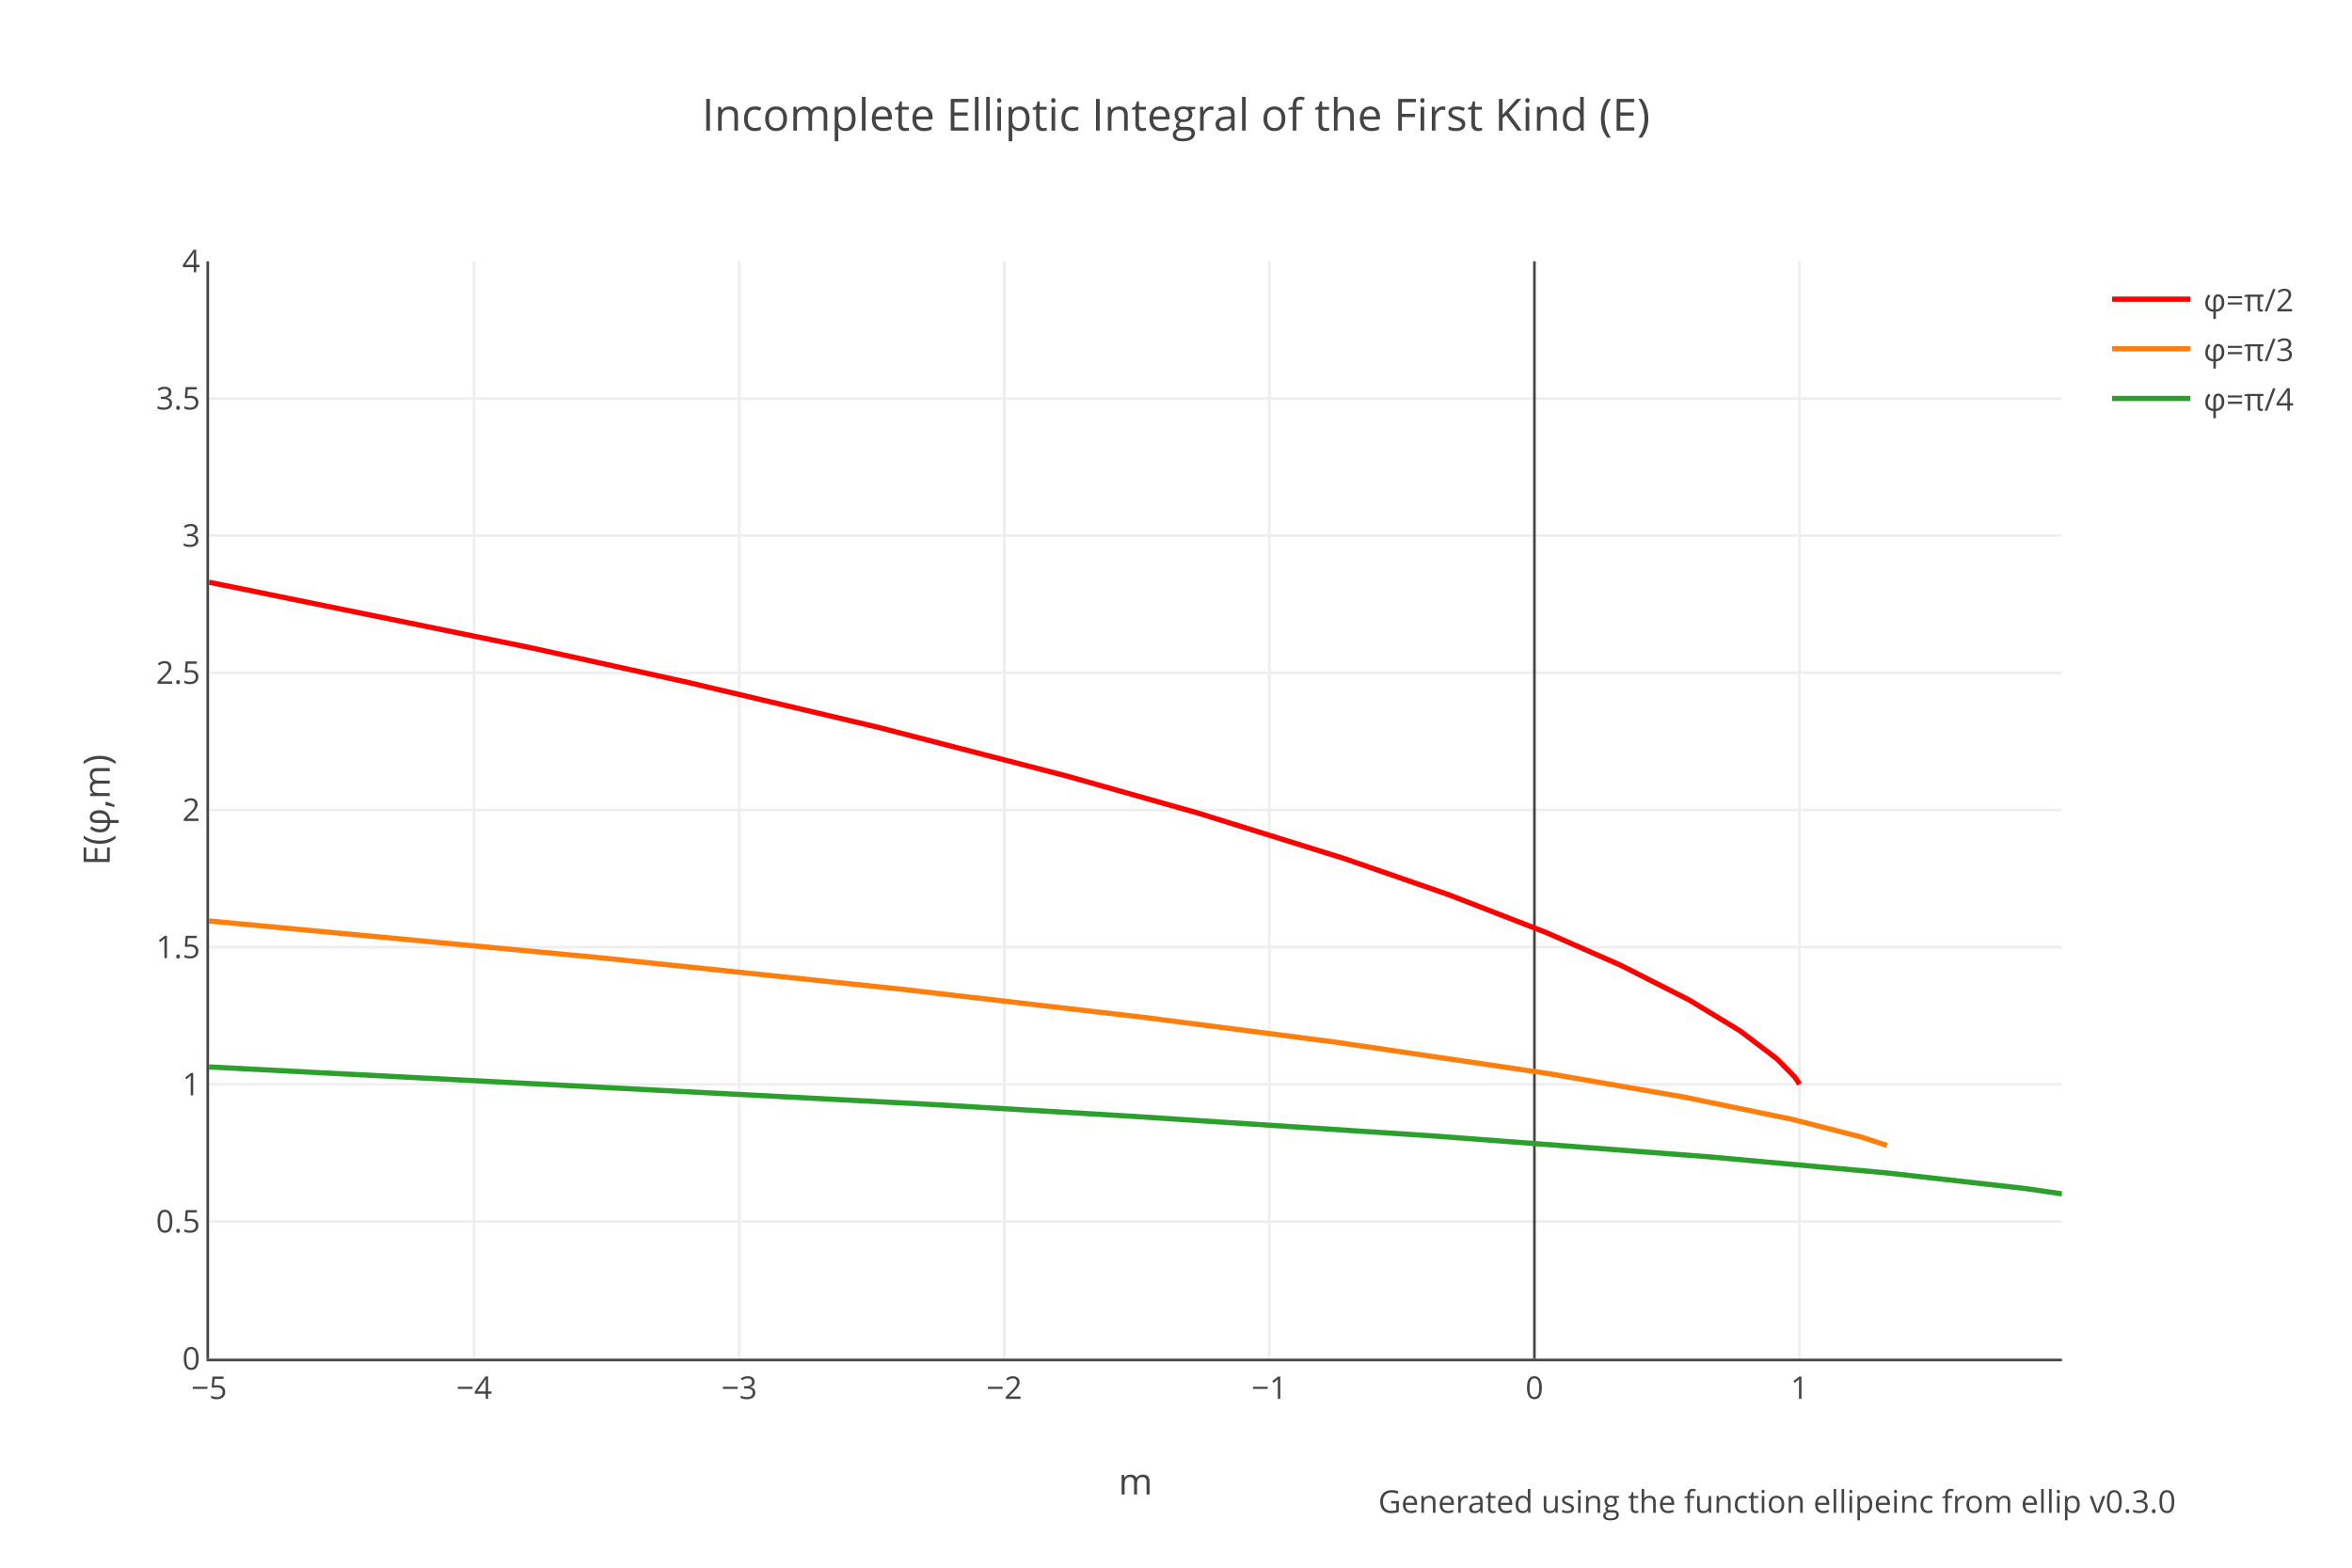
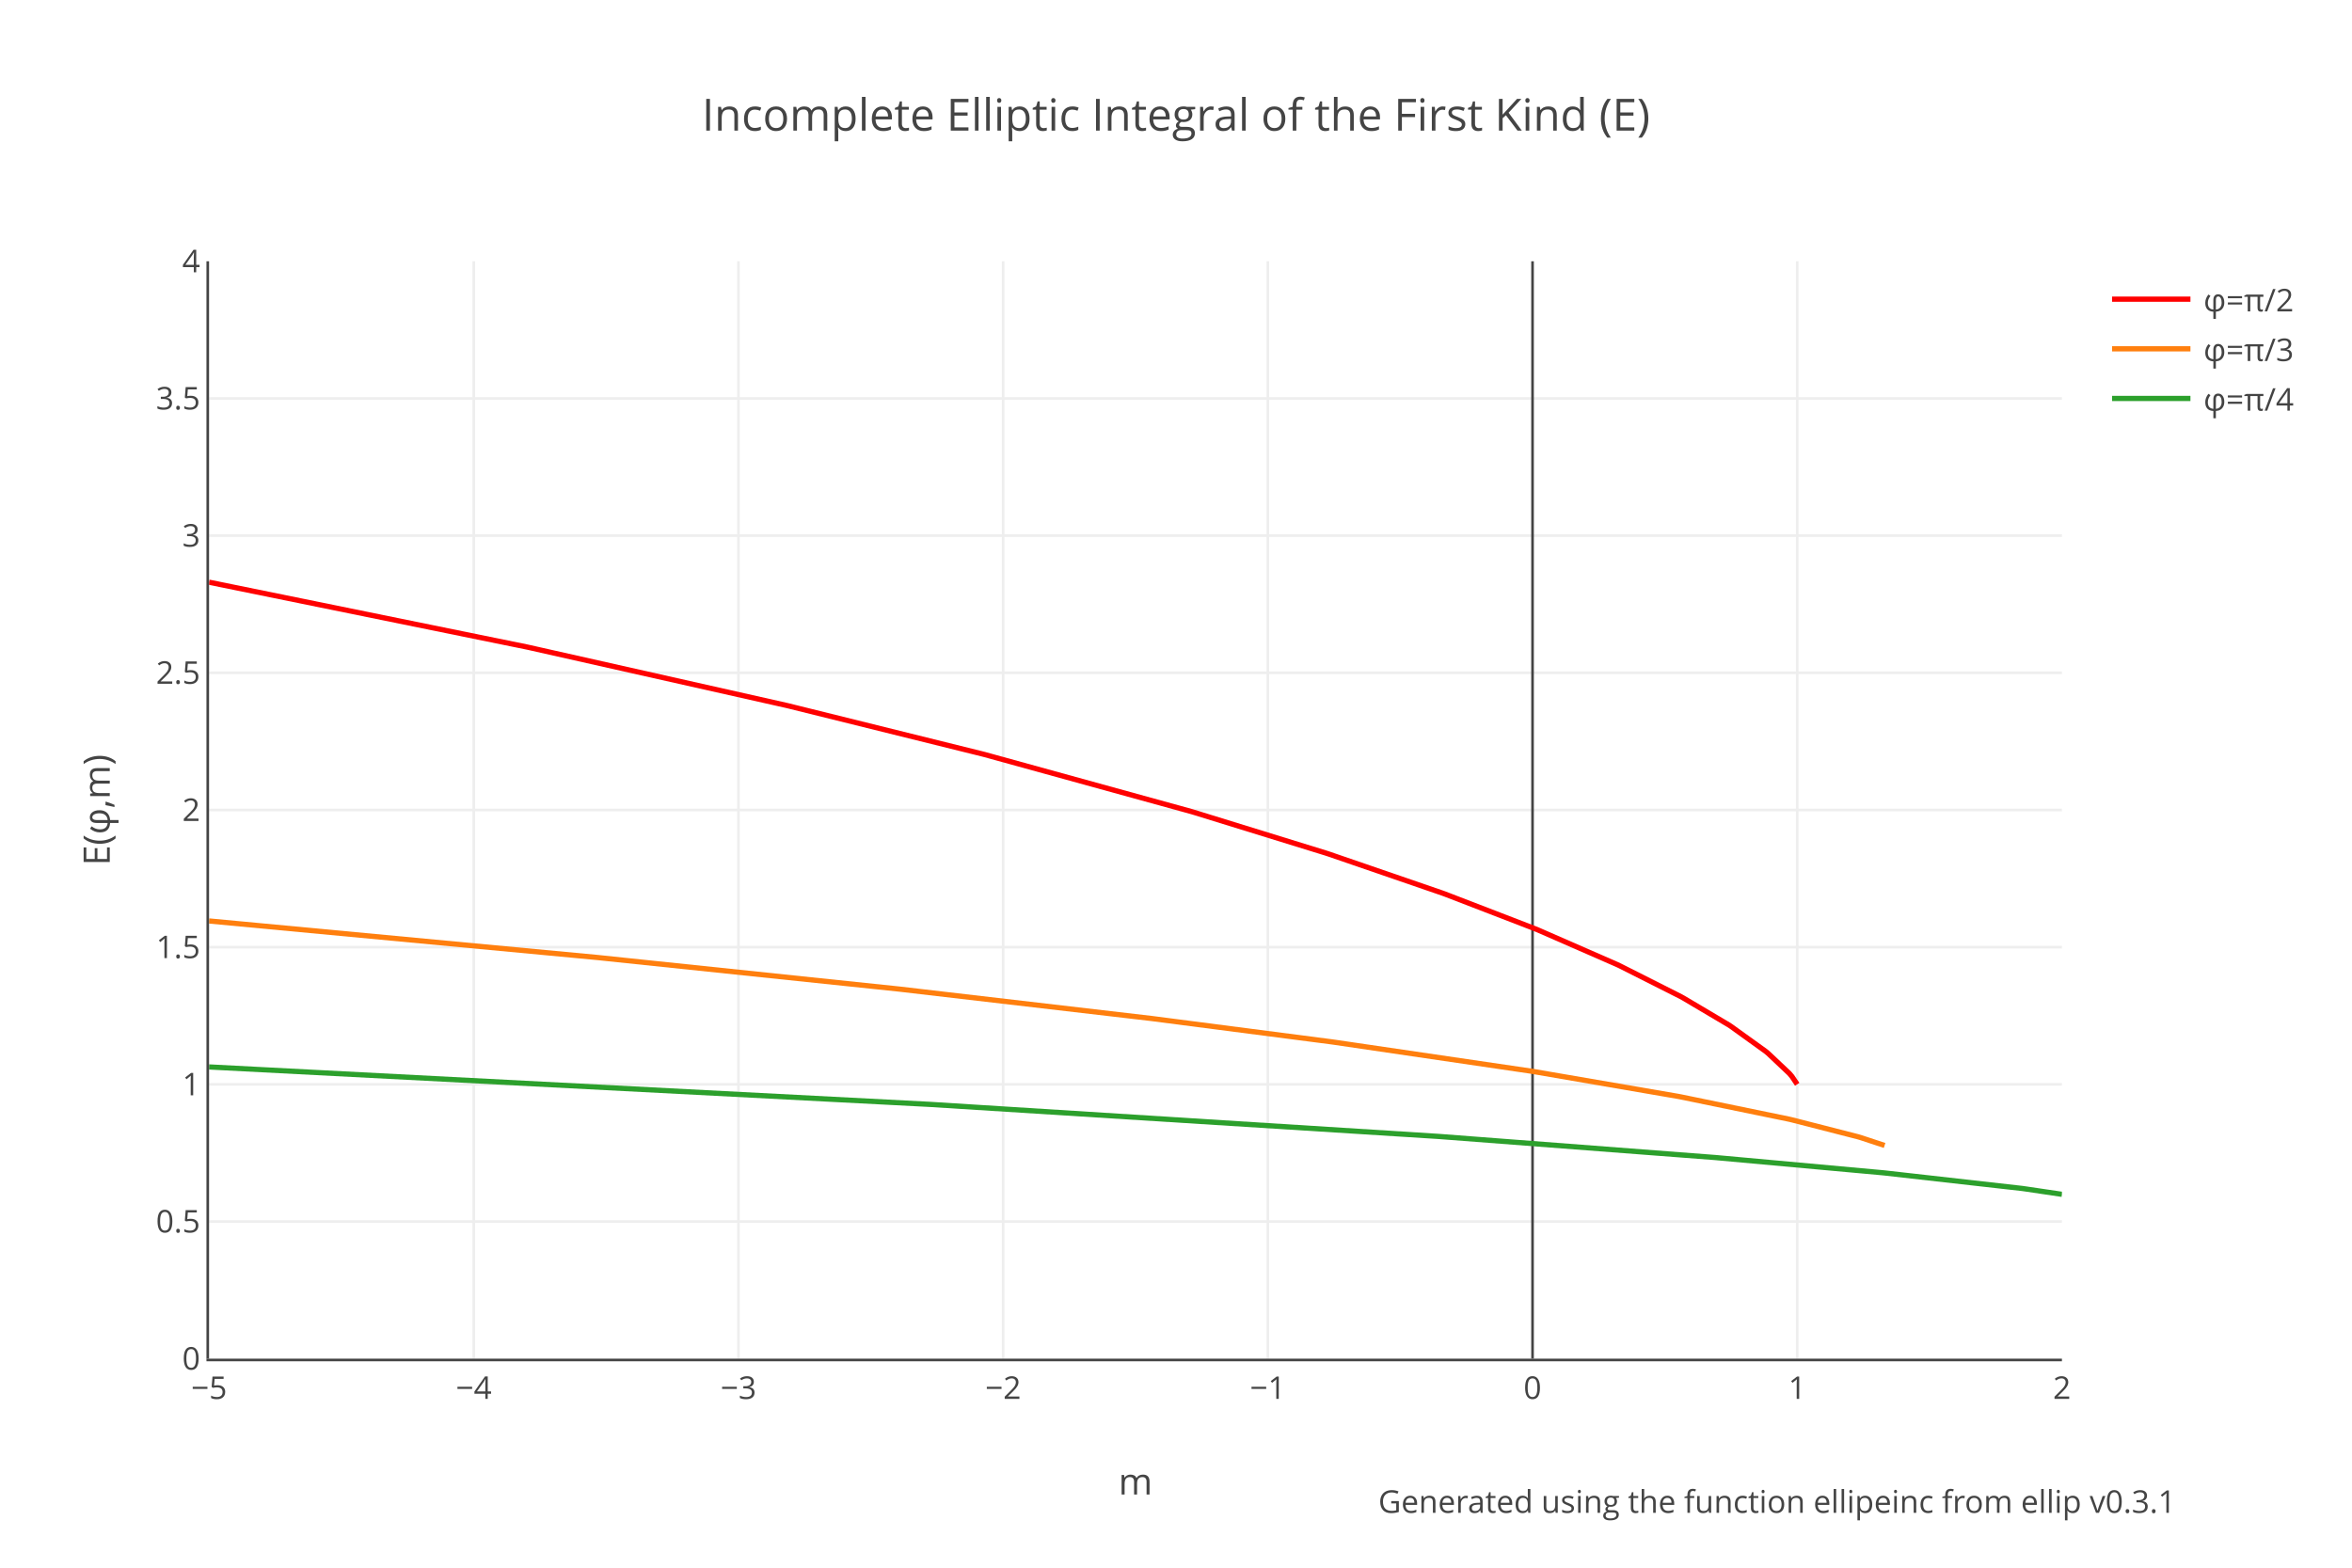
<svg xmlns="http://www.w3.org/2000/svg" xmlns:xlink="http://www.w3.org/1999/xlink" class="main-svg" width="900" height="600" style="" viewBox="0 0 900 600">
  <rect x="0" y="0" width="900" height="600" style="fill: rgb(255, 255, 255); fill-opacity: 1;" />
-   <defs id="defs-7fed2b">
+   <defs id="defs-283bd0">
    <g class="clips">
-       <clipPath id="clip7fed2bxyplot" class="plotclip">
+       <clipPath id="clip283bd0xyplot" class="plotclip">
        <rect width="709" height="420" />
      </clipPath>
-       <clipPath class="axesclip" id="clip7fed2bx">
+       <clipPath class="axesclip" id="clip283bd0x">
        <rect x="80" y="0" width="709" height="600" />
      </clipPath>
-       <clipPath class="axesclip" id="clip7fed2by">
+       <clipPath class="axesclip" id="clip283bd0y">
        <rect x="0" y="100" width="900" height="420" />
      </clipPath>
-       <clipPath class="axesclip" id="clip7fed2bxy">
+       <clipPath class="axesclip" id="clip283bd0xy">
        <rect x="80" y="100" width="709" height="420" />
      </clipPath>
    </g>
    <g class="gradients" />
  </defs>
  <g class="bglayer" />
  <g class="layer-below">
    <g class="imagelayer" />
    <g class="shapelayer" />
  </g>
  <g class="cartesianlayer">
    <g class="subplot xy">
      <g class="layer-subplot">
        <g class="shapelayer" />
        <g class="imagelayer" />
      </g>
      <g class="gridlayer">
        <g class="x">
-           <path class="xgrid crisp" transform="translate(181.43,0)" d="M0,100v420" style="stroke: rgb(238, 238, 238); stroke-opacity: 1; stroke-width: 1px;" />
-           <path class="xgrid crisp" transform="translate(282.86,0)" d="M0,100v420" style="stroke: rgb(238, 238, 238); stroke-opacity: 1; stroke-width: 1px;" />
-           <path class="xgrid crisp" transform="translate(384.29,0)" d="M0,100v420" style="stroke: rgb(238, 238, 238); stroke-opacity: 1; stroke-width: 1px;" />
-           <path class="xgrid crisp" transform="translate(485.72,0)" d="M0,100v420" style="stroke: rgb(238, 238, 238); stroke-opacity: 1; stroke-width: 1px;" />
-           <path class="xgrid crisp" transform="translate(688.58,0)" d="M0,100v420" style="stroke: rgb(238, 238, 238); stroke-opacity: 1; stroke-width: 1px;" />
+           <path class="xgrid crisp" transform="translate(181.29,0)" d="M0,100v420" style="stroke: rgb(238, 238, 238); stroke-opacity: 1; stroke-width: 1px;" />
+           <path class="xgrid crisp" transform="translate(282.57,0)" d="M0,100v420" style="stroke: rgb(238, 238, 238); stroke-opacity: 1; stroke-width: 1px;" />
+           <path class="xgrid crisp" transform="translate(383.86,0)" d="M0,100v420" style="stroke: rgb(238, 238, 238); stroke-opacity: 1; stroke-width: 1px;" />
+           <path class="xgrid crisp" transform="translate(485.14,0)" d="M0,100v420" style="stroke: rgb(238, 238, 238); stroke-opacity: 1; stroke-width: 1px;" />
+           <path class="xgrid crisp" transform="translate(687.71,0)" d="M0,100v420" style="stroke: rgb(238, 238, 238); stroke-opacity: 1; stroke-width: 1px;" />
        </g>
        <g class="y">
          <path class="ygrid crisp" transform="translate(0,467.5)" d="M80,0h709" style="stroke: rgb(238, 238, 238); stroke-opacity: 1; stroke-width: 1px;" />
          <path class="ygrid crisp" transform="translate(0,415)" d="M80,0h709" style="stroke: rgb(238, 238, 238); stroke-opacity: 1; stroke-width: 1px;" />
          <path class="ygrid crisp" transform="translate(0,362.5)" d="M80,0h709" style="stroke: rgb(238, 238, 238); stroke-opacity: 1; stroke-width: 1px;" />
          <path class="ygrid crisp" transform="translate(0,310)" d="M80,0h709" style="stroke: rgb(238, 238, 238); stroke-opacity: 1; stroke-width: 1px;" />
          <path class="ygrid crisp" transform="translate(0,257.5)" d="M80,0h709" style="stroke: rgb(238, 238, 238); stroke-opacity: 1; stroke-width: 1px;" />
          <path class="ygrid crisp" transform="translate(0,205)" d="M80,0h709" style="stroke: rgb(238, 238, 238); stroke-opacity: 1; stroke-width: 1px;" />
          <path class="ygrid crisp" transform="translate(0,152.5)" d="M80,0h709" style="stroke: rgb(238, 238, 238); stroke-opacity: 1; stroke-width: 1px;" />
        </g>
      </g>
      <g class="zerolinelayer">
-         <path class="xzl zl crisp" transform="translate(587.15,0)" d="M0,100v420" style="stroke: rgb(68, 68, 68); stroke-opacity: 1; stroke-width: 1px;" />
+         <path class="xzl zl crisp" transform="translate(586.43,0)" d="M0,100v420" style="stroke: rgb(68, 68, 68); stroke-opacity: 1; stroke-width: 1px;" />
      </g>
      <path class="xlines-below" />
      <path class="ylines-below" />
      <g class="overlines-below" />
      <g class="xaxislayer-below" />
      <g class="yaxislayer-below" />
      <g class="overaxes-below" />
-       <g class="plot" transform="translate(80,100)" clip-path="url('#clip7fed2bxyplot')">
+       <g class="plot" transform="translate(80,100)" clip-path="url('#clip283bd0xyplot')">
        <g class="scatterlayer mlayer">
-           <g class="trace scatter trace79440b" style="stroke-miterlimit: 2; opacity: 1;">
+           <g class="trace scatter trace27220a" style="stroke-miterlimit: 2; opacity: 1;">
            <g class="fills" />
            <g class="errorbars" />
            <g class="lines">
-               <path class="js-line" d="M0,122.83L122.73,147.83L123.75,148.05L183.59,161.25L184.6,161.49L255.61,178.27L256.62,178.52L327.62,196.85L328.64,197.13L378.34,211.17L379.35,211.47L434.12,228.51L435.14,228.85L473.68,242.2L474.7,242.57L511.21,256.73L512.22,257.15L539.61,269.18L540.63,269.66L565.98,282.53L567,283.1L585.25,294.18L586.27,294.86L599.45,304.87L600.47,305.77L606.56,312L607.57,313.32L608.58,315" style="vector-effect: non-scaling-stroke; fill: none; stroke: rgb(255, 0, 0); stroke-opacity: 1; stroke-width: 2px; opacity: 1;" />
+               <path class="js-line" d="M0,122.83L121.54,147.61L122.56,147.83L220.8,169.95L221.82,170.19L295.75,188.52L296.77,188.78L375.77,210.57L376.78,210.87L427.43,226.52L428.44,226.85L471.99,241.83L473,242.2L507.44,255.48L508.45,255.89L538.84,269.18L539.85,269.66L563.15,281.42L564.16,281.98L581.38,292.18L582.39,292.84L595.56,302.32L596.57,303.15L604.68,310.81L605.69,312L607.71,315" style="vector-effect: non-scaling-stroke; fill: none; stroke: rgb(255, 0, 0); stroke-opacity: 1; stroke-width: 2px; opacity: 1;" />
            </g>
            <g class="points" />
            <g class="text" />
          </g>
-           <g class="trace scatter tracec98d98" style="stroke-miterlimit: 2; opacity: 1;">
+           <g class="trace scatter tracea3c22f" style="stroke-miterlimit: 2; opacity: 1;">
            <g class="fills" />
            <g class="errorbars" />
            <g class="lines">
-               <path class="js-line" d="M0,252.48L150.12,266.6L151.13,266.7L265.75,278.69L266.76,278.81L357.04,289.3L358.05,289.43L430.07,298.73L431.08,298.87L512.22,310.86L513.24,311.02L563.95,319.81L564.97,320L605.54,328.36L606.56,328.6L631.91,335.09L632.93,335.39L642.06,338.4" style="vector-effect: non-scaling-stroke; fill: none; stroke: rgb(255, 127, 14); stroke-opacity: 1; stroke-width: 2px; opacity: 1;" />
+               <path class="js-line" d="M0,252.48L148.89,266.49L149.9,266.6L263.34,278.47L264.36,278.58L360.58,289.8L361.59,289.93L429.45,298.73L430.46,298.87L506.43,310.04L507.44,310.21L562.14,319.62L563.15,319.81L604.68,328.36L605.69,328.6L631.01,335.09L632.02,335.39L641.14,338.4" style="vector-effect: non-scaling-stroke; fill: none; stroke: rgb(255, 127, 14); stroke-opacity: 1; stroke-width: 2px; opacity: 1;" />
            </g>
            <g class="points" />
            <g class="text" />
          </g>
-           <g class="trace scatter trace1876fe" style="stroke-miterlimit: 2; opacity: 1;">
+           <g class="trace scatter tracebe9775" style="stroke-miterlimit: 2; opacity: 1;">
            <g class="fills" />
            <g class="errorbars" />
            <g class="lines">
-               <path class="js-line" d="M0,308.35L277.92,322.78L278.93,322.84L352.98,327.22L353.99,327.28L468.61,334.77L469.62,334.84L573.08,342.68L574.1,342.77L641.04,348.82L642.06,348.92L694.8,354.86L695.81,355L709,356.92" style="vector-effect: non-scaling-stroke; fill: none; stroke: rgb(44, 160, 44); stroke-opacity: 1; stroke-width: 2px; opacity: 1;" />
+               <path class="js-line" d="M0,308.35L275.5,322.66L276.51,322.72L469.97,334.91L470.98,334.98L576.32,343.02L577.33,343.11L640.13,348.82L641.14,348.92L693.81,354.86L694.82,355L709,357.1" style="vector-effect: non-scaling-stroke; fill: none; stroke: rgb(44, 160, 44); stroke-opacity: 1; stroke-width: 2px; opacity: 1;" />
            </g>
            <g class="points" />
            <g class="text" />
          </g>
        </g>
      </g>
      <g class="overplot" />
      <path class="xlines-above crisp" d="M79,520.5H789" style="fill: none; stroke-width: 1px; stroke: rgb(68, 68, 68); stroke-opacity: 1;" />
      <path class="ylines-above crisp" d="M79.5,100V520" style="fill: none; stroke-width: 1px; stroke: rgb(68, 68, 68); stroke-opacity: 1;" />
      <g class="overlines-above" />
      <g class="xaxislayer-above">
        <g class="xtick">
          <text text-anchor="middle" x="0" y="535.4" transform="translate(80,0)" style="font-family: 'Open Sans', verdana, arial, sans-serif; font-size: 12px; fill: rgb(68, 68, 68); fill-opacity: 1; white-space: pre;">−5</text>
        </g>
        <g class="xtick">
-           <text text-anchor="middle" x="0" y="535.4" transform="translate(181.43,0)" style="font-family: 'Open Sans', verdana, arial, sans-serif; font-size: 12px; fill: rgb(68, 68, 68); fill-opacity: 1; white-space: pre;">−4</text>
-         </g>
-         <g class="xtick">
-           <text text-anchor="middle" x="0" y="535.4" transform="translate(282.86,0)" style="font-family: 'Open Sans', verdana, arial, sans-serif; font-size: 12px; fill: rgb(68, 68, 68); fill-opacity: 1; white-space: pre;">−3</text>
-         </g>
-         <g class="xtick">
-           <text text-anchor="middle" x="0" y="535.4" transform="translate(384.29,0)" style="font-family: 'Open Sans', verdana, arial, sans-serif; font-size: 12px; fill: rgb(68, 68, 68); fill-opacity: 1; white-space: pre;">−2</text>
-         </g>
-         <g class="xtick">
-           <text text-anchor="middle" x="0" y="535.4" transform="translate(485.72,0)" style="font-family: 'Open Sans', verdana, arial, sans-serif; font-size: 12px; fill: rgb(68, 68, 68); fill-opacity: 1; white-space: pre;">−1</text>
-         </g>
-         <g class="xtick">
-           <text text-anchor="middle" x="0" y="535.4" transform="translate(587.15,0)" style="font-family: 'Open Sans', verdana, arial, sans-serif; font-size: 12px; fill: rgb(68, 68, 68); fill-opacity: 1; white-space: pre;">0</text>
-         </g>
-         <g class="xtick">
-           <text text-anchor="middle" x="0" y="535.4" transform="translate(688.58,0)" style="font-family: 'Open Sans', verdana, arial, sans-serif; font-size: 12px; fill: rgb(68, 68, 68); fill-opacity: 1; white-space: pre;">1</text>
+           <text text-anchor="middle" x="0" y="535.4" transform="translate(181.29,0)" style="font-family: 'Open Sans', verdana, arial, sans-serif; font-size: 12px; fill: rgb(68, 68, 68); fill-opacity: 1; white-space: pre;">−4</text>
+         </g>
+         <g class="xtick">
+           <text text-anchor="middle" x="0" y="535.4" transform="translate(282.57,0)" style="font-family: 'Open Sans', verdana, arial, sans-serif; font-size: 12px; fill: rgb(68, 68, 68); fill-opacity: 1; white-space: pre;">−3</text>
+         </g>
+         <g class="xtick">
+           <text text-anchor="middle" x="0" y="535.4" transform="translate(383.86,0)" style="font-family: 'Open Sans', verdana, arial, sans-serif; font-size: 12px; fill: rgb(68, 68, 68); fill-opacity: 1; white-space: pre;">−2</text>
+         </g>
+         <g class="xtick">
+           <text text-anchor="middle" x="0" y="535.4" transform="translate(485.14,0)" style="font-family: 'Open Sans', verdana, arial, sans-serif; font-size: 12px; fill: rgb(68, 68, 68); fill-opacity: 1; white-space: pre;">−1</text>
+         </g>
+         <g class="xtick">
+           <text text-anchor="middle" x="0" y="535.4" transform="translate(586.43,0)" style="font-family: 'Open Sans', verdana, arial, sans-serif; font-size: 12px; fill: rgb(68, 68, 68); fill-opacity: 1; white-space: pre;">0</text>
+         </g>
+         <g class="xtick">
+           <text text-anchor="middle" x="0" y="535.4" transform="translate(687.71,0)" style="font-family: 'Open Sans', verdana, arial, sans-serif; font-size: 12px; fill: rgb(68, 68, 68); fill-opacity: 1; white-space: pre;">1</text>
+         </g>
+         <g class="xtick">
+           <text text-anchor="middle" x="0" y="535.4" transform="translate(789,0)" style="font-family: 'Open Sans', verdana, arial, sans-serif; font-size: 12px; fill: rgb(68, 68, 68); fill-opacity: 1; white-space: pre;">2</text>
        </g>
      </g>
      <g class="yaxislayer-above">
        <g class="ytick">
          <text text-anchor="end" x="76.6" y="4.2" transform="translate(0,520)" style="font-family: 'Open Sans', verdana, arial, sans-serif; font-size: 12px; fill: rgb(68, 68, 68); fill-opacity: 1; white-space: pre;">0</text>
        </g>
        <g class="ytick">
          <text text-anchor="end" x="76.6" y="4.2" transform="translate(0,467.5)" style="font-family: 'Open Sans', verdana, arial, sans-serif; font-size: 12px; fill: rgb(68, 68, 68); fill-opacity: 1; white-space: pre;">0.5</text>
        </g>
        <g class="ytick">
          <text text-anchor="end" x="76.6" y="4.2" transform="translate(0,415)" style="font-family: 'Open Sans', verdana, arial, sans-serif; font-size: 12px; fill: rgb(68, 68, 68); fill-opacity: 1; white-space: pre;">1</text>
        </g>
        <g class="ytick">
          <text text-anchor="end" x="76.6" y="4.2" transform="translate(0,362.5)" style="font-family: 'Open Sans', verdana, arial, sans-serif; font-size: 12px; fill: rgb(68, 68, 68); fill-opacity: 1; white-space: pre;">1.5</text>
        </g>
        <g class="ytick">
          <text text-anchor="end" x="76.6" y="4.2" transform="translate(0,310)" style="font-family: 'Open Sans', verdana, arial, sans-serif; font-size: 12px; fill: rgb(68, 68, 68); fill-opacity: 1; white-space: pre;">2</text>
        </g>
        <g class="ytick">
          <text text-anchor="end" x="76.6" y="4.2" transform="translate(0,257.5)" style="font-family: 'Open Sans', verdana, arial, sans-serif; font-size: 12px; fill: rgb(68, 68, 68); fill-opacity: 1; white-space: pre;">2.5</text>
        </g>
        <g class="ytick">
          <text text-anchor="end" x="76.6" y="4.2" transform="translate(0,205)" style="font-family: 'Open Sans', verdana, arial, sans-serif; font-size: 12px; fill: rgb(68, 68, 68); fill-opacity: 1; white-space: pre;">3</text>
        </g>
        <g class="ytick">
          <text text-anchor="end" x="76.6" y="4.2" transform="translate(0,152.5)" style="font-family: 'Open Sans', verdana, arial, sans-serif; font-size: 12px; fill: rgb(68, 68, 68); fill-opacity: 1; white-space: pre;">3.5</text>
        </g>
        <g class="ytick">
          <text text-anchor="end" x="76.6" y="4.2" transform="translate(0,100)" style="font-family: 'Open Sans', verdana, arial, sans-serif; font-size: 12px; fill: rgb(68, 68, 68); fill-opacity: 1; white-space: pre;">4</text>
        </g>
      </g>
      <g class="overaxes-above" />
    </g>
  </g>
  <g class="polarlayer" />
  <g class="ternarylayer" />
  <g class="geolayer" />
  <g class="funnelarealayer" />
  <g class="pielayer" />
  <g class="treemaplayer" />
  <g class="sunburstlayer" />
  <g class="glimages" />
-   <defs id="topdefs-7fed2b">
+   <defs id="topdefs-283bd0">
    <g class="clips" />
-     <clipPath id="legend7fed2b">
+     <clipPath id="legend283bd0">
      <rect width="85" height="67" x="0" y="0" />
    </clipPath>
  </defs>
  <g class="layer-above">
    <g class="imagelayer" />
    <g class="shapelayer" />
  </g>
  <g class="infolayer">
    <g class="legend" pointer-events="all" transform="translate(803.18,100)">
      <rect class="bg" shape-rendering="crispEdges" style="stroke: rgb(68, 68, 68); stroke-opacity: 1; fill: rgb(255, 255, 255); fill-opacity: 1; stroke-width: 0px;" width="85" height="67" x="0" y="0" />
-       <g class="scrollbox" transform="" clip-path="url('#legend7fed2b')">
+       <g class="scrollbox" transform="" clip-path="url('#legend283bd0')">
        <g class="groups">
          <g class="traces" transform="translate(0,14.5)" style="opacity: 1;">
            <text class="legendtext" text-anchor="start" x="40" y="4.68" style="font-family: 'Open Sans', verdana, arial, sans-serif; font-size: 12px; fill: rgb(68, 68, 68); fill-opacity: 1; white-space: pre;">φ=π/2</text>
            <g class="layers" style="opacity: 1;">
              <g class="legendfill" />
              <g class="legendlines">
                <path class="js-line" d="M5,0h30" style="fill: none; stroke: rgb(255, 0, 0); stroke-opacity: 1; stroke-width: 2px;" />
              </g>
              <g class="legendsymbols">
                <g class="legendpoints" />
              </g>
            </g>
            <rect class="legendtoggle" x="0" y="-9.5" width="80" height="19" style="fill: rgb(0, 0, 0); fill-opacity: 0;" />
          </g>
          <g class="traces" transform="translate(0,33.5)" style="opacity: 1;">
            <text class="legendtext" text-anchor="start" x="40" y="4.68" style="font-family: 'Open Sans', verdana, arial, sans-serif; font-size: 12px; fill: rgb(68, 68, 68); fill-opacity: 1; white-space: pre;">φ=π/3</text>
            <g class="layers" style="opacity: 1;">
              <g class="legendfill" />
              <g class="legendlines">
                <path class="js-line" d="M5,0h30" style="fill: none; stroke: rgb(255, 127, 14); stroke-opacity: 1; stroke-width: 2px;" />
              </g>
              <g class="legendsymbols">
                <g class="legendpoints" />
              </g>
            </g>
            <rect class="legendtoggle" x="0" y="-9.5" width="80" height="19" style="fill: rgb(0, 0, 0); fill-opacity: 0;" />
          </g>
          <g class="traces" transform="translate(0,52.5)" style="opacity: 1;">
            <text class="legendtext" text-anchor="start" x="40" y="4.68" style="font-family: 'Open Sans', verdana, arial, sans-serif; font-size: 12px; fill: rgb(68, 68, 68); fill-opacity: 1; white-space: pre;">φ=π/4</text>
            <g class="layers" style="opacity: 1;">
              <g class="legendfill" />
              <g class="legendlines">
                <path class="js-line" d="M5,0h30" style="fill: none; stroke: rgb(44, 160, 44); stroke-opacity: 1; stroke-width: 2px;" />
              </g>
              <g class="legendsymbols">
                <g class="legendpoints" />
              </g>
            </g>
            <rect class="legendtoggle" x="0" y="-9.5" width="80" height="19" style="fill: rgb(0, 0, 0); fill-opacity: 0;" />
          </g>
        </g>
      </g>
      <rect class="scrollbar" rx="20" ry="3" width="0" height="0" style="fill: rgb(128, 139, 164); fill-opacity: 1;" x="0" y="0" />
    </g>
    <g class="g-gtitle">
      <text class="gtitle" x="450" y="50" text-anchor="middle" dy="0em" style="font-family: 'Open Sans', verdana, arial, sans-serif; font-size: 17px; fill: rgb(68, 68, 68); opacity: 1; font-weight: normal; white-space: pre;">Incomplete Elliptic Integral of the First Kind (E)</text>
    </g>
    <g class="g-xtitle">
      <text class="xtitle" x="434.5" y="572" text-anchor="middle" style="font-family: 'Open Sans', verdana, arial, sans-serif; font-size: 14px; fill: rgb(68, 68, 68); opacity: 1; font-weight: normal; white-space: pre;">m</text>
    </g>
    <g class="g-ytitle">
      <text class="ytitle" transform="rotate(-90,42,310)" x="42" y="310" text-anchor="middle" style="font-family: 'Open Sans', verdana, arial, sans-serif; font-size: 14px; fill: rgb(68, 68, 68); opacity: 1; font-weight: normal; white-space: pre;">E(φ,m)</text>
    </g>
    <g class="annotation" data-index="0" style="opacity: 1;">
      <g class="annotation-text-g" transform="rotate(0,679.72,574)">
        <g class="cursor-pointer" transform="translate(514,565)">
          <rect class="bg" x="0.5" y="0.5" width="331" height="17" style="stroke-width: 1px; stroke: rgb(0, 0, 0); stroke-opacity: 0; fill: rgb(0, 0, 0); fill-opacity: 0;" />
-           <text class="annotation-text" text-anchor="middle" x="166" y="14" style="font-family: 'Open Sans', verdana, arial, sans-serif; font-size: 12px; fill: rgb(68, 68, 68); fill-opacity: 1; white-space: pre; pointer-events: all;">Generated using the function <a xlink:show="new" target="_blank" xlink:href="https://docs.rs/ellip/latest/ellip/legendre/fn.ellipeinc.html" style="cursor:pointer">ellipeinc</a> from <a xlink:show="new" target="_blank" xlink:href="https://crates.io/crates/ellip" style="cursor:pointer">ellip</a> v0.3.0</text>
+           <text class="annotation-text" text-anchor="middle" x="166" y="14" style="font-family: 'Open Sans', verdana, arial, sans-serif; font-size: 12px; fill: rgb(68, 68, 68); fill-opacity: 1; white-space: pre; pointer-events: all;">Generated using the function <a xlink:show="new" target="_blank" xlink:href="https://docs.rs/ellip/latest/ellip/legendre/fn.ellipeinc.html" style="cursor:pointer">ellipeinc</a> from <a xlink:show="new" target="_blank" xlink:href="https://crates.io/crates/ellip" style="cursor:pointer">ellip</a> v0.3.1</text>
        </g>
      </g>
    </g>
  </g>
</svg>
